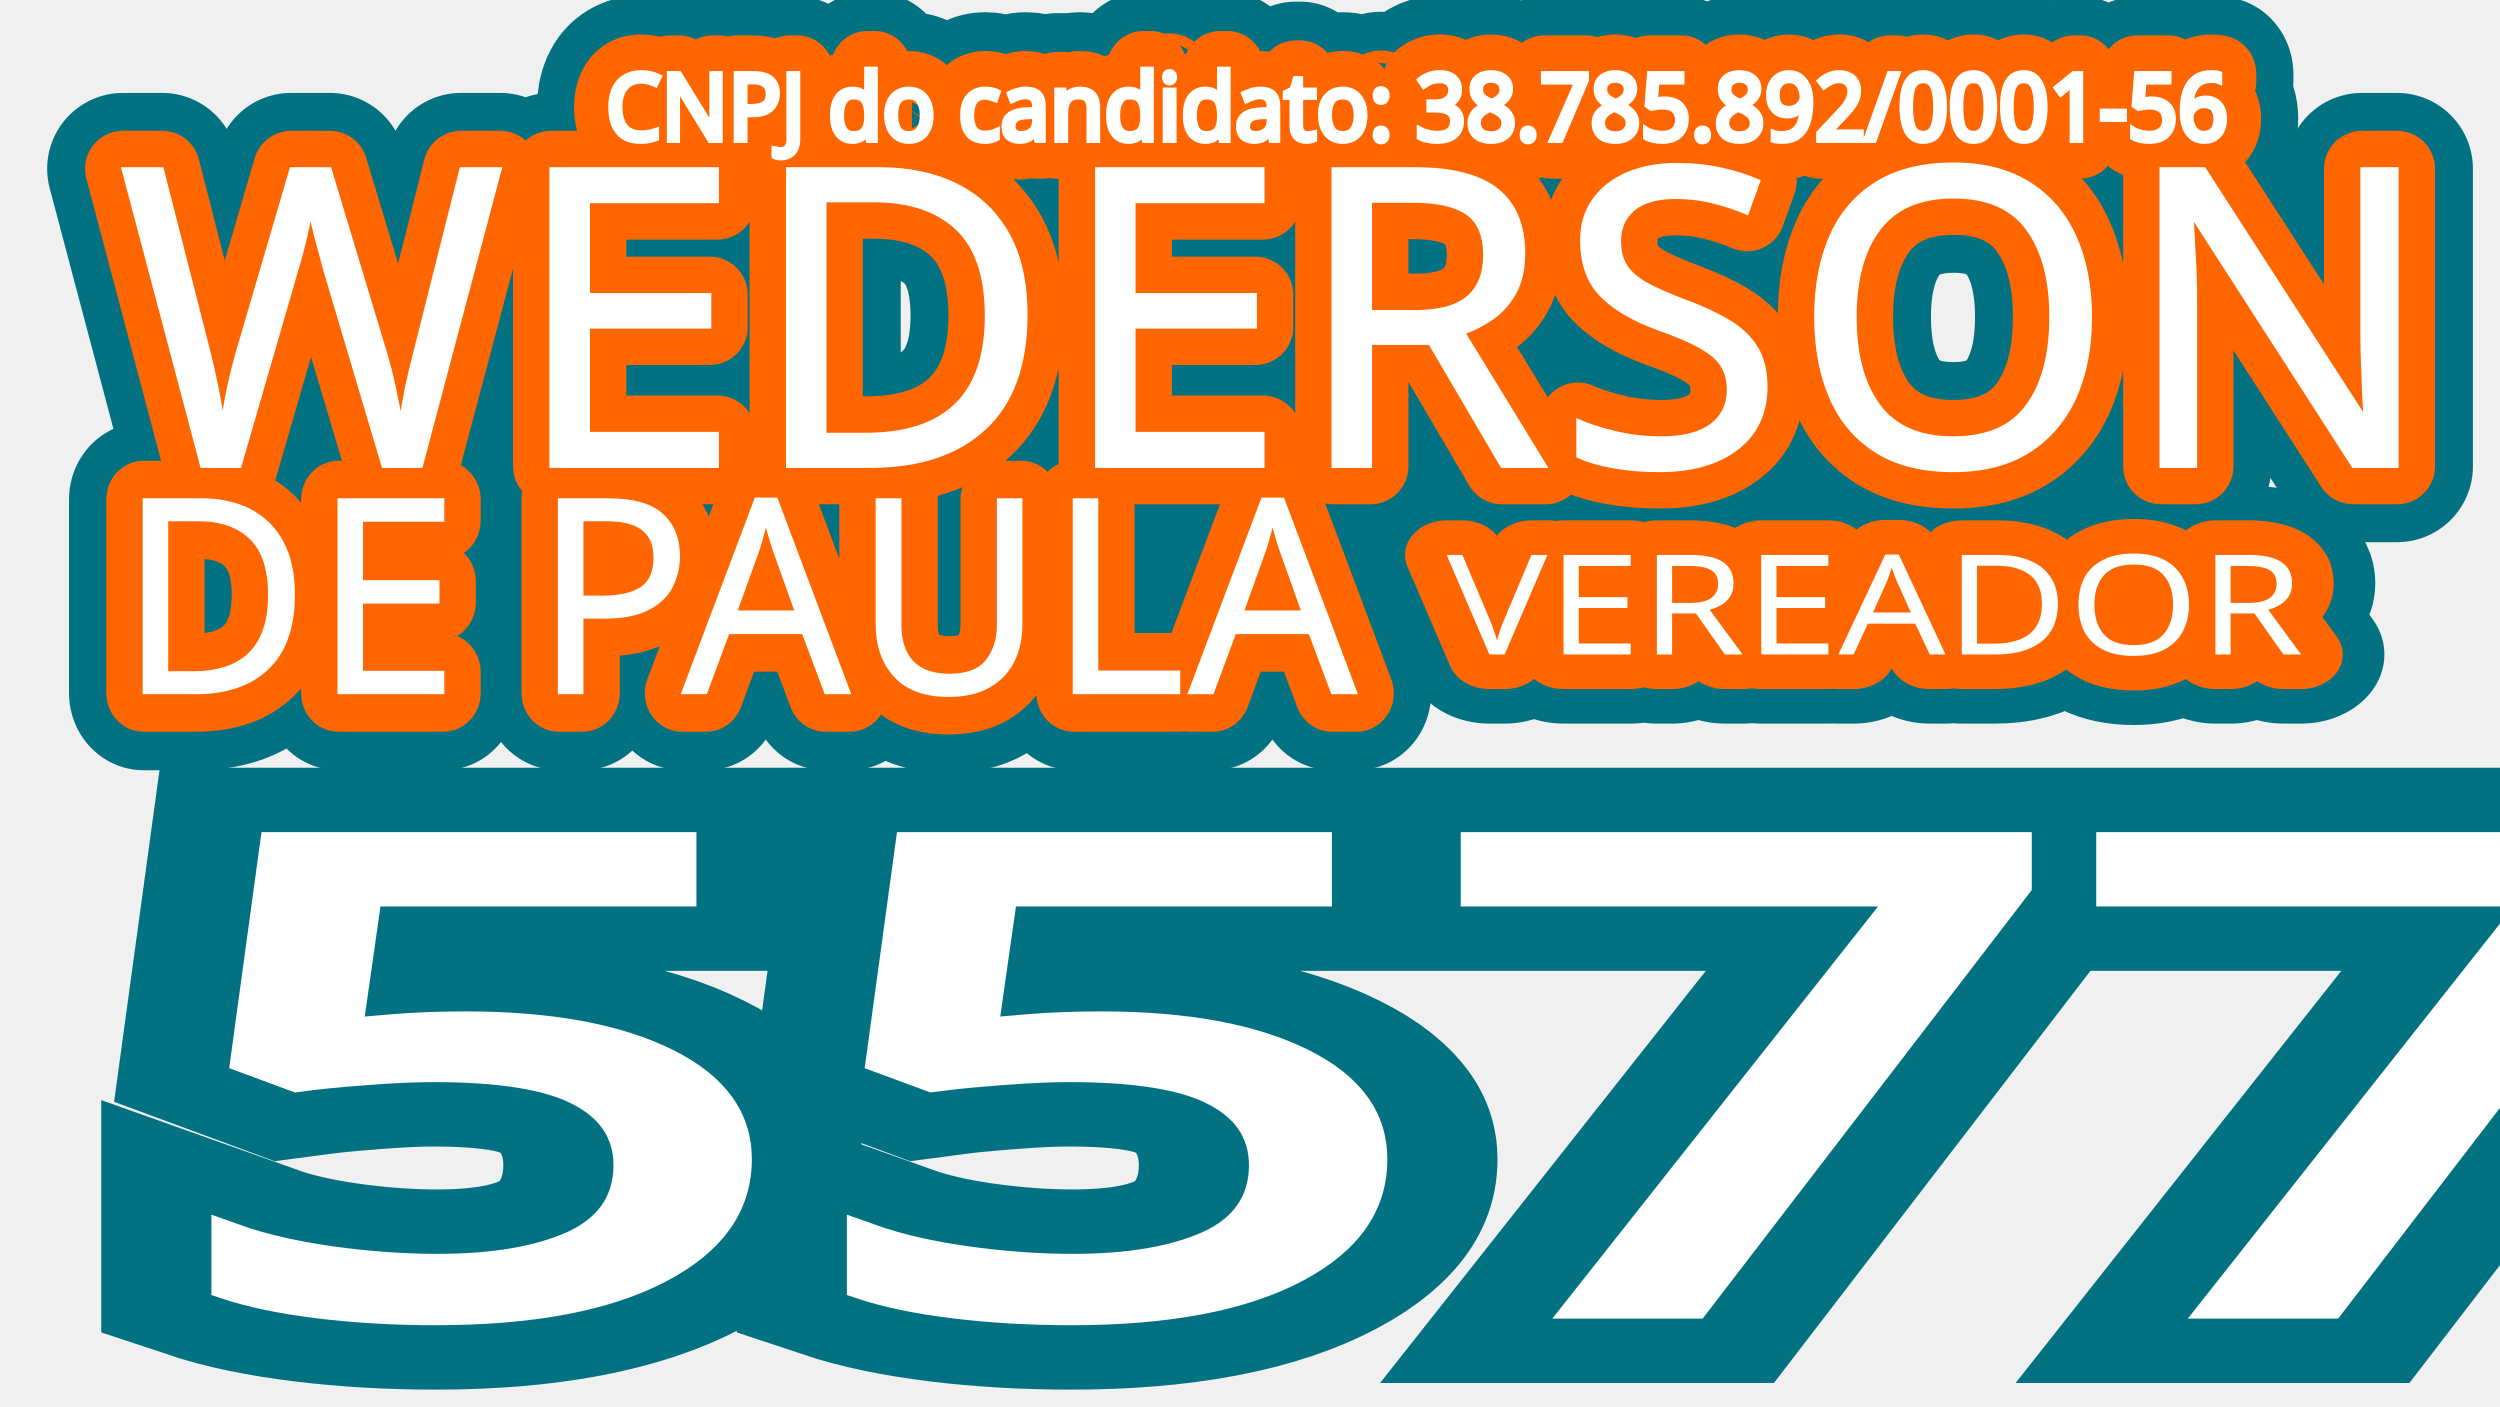
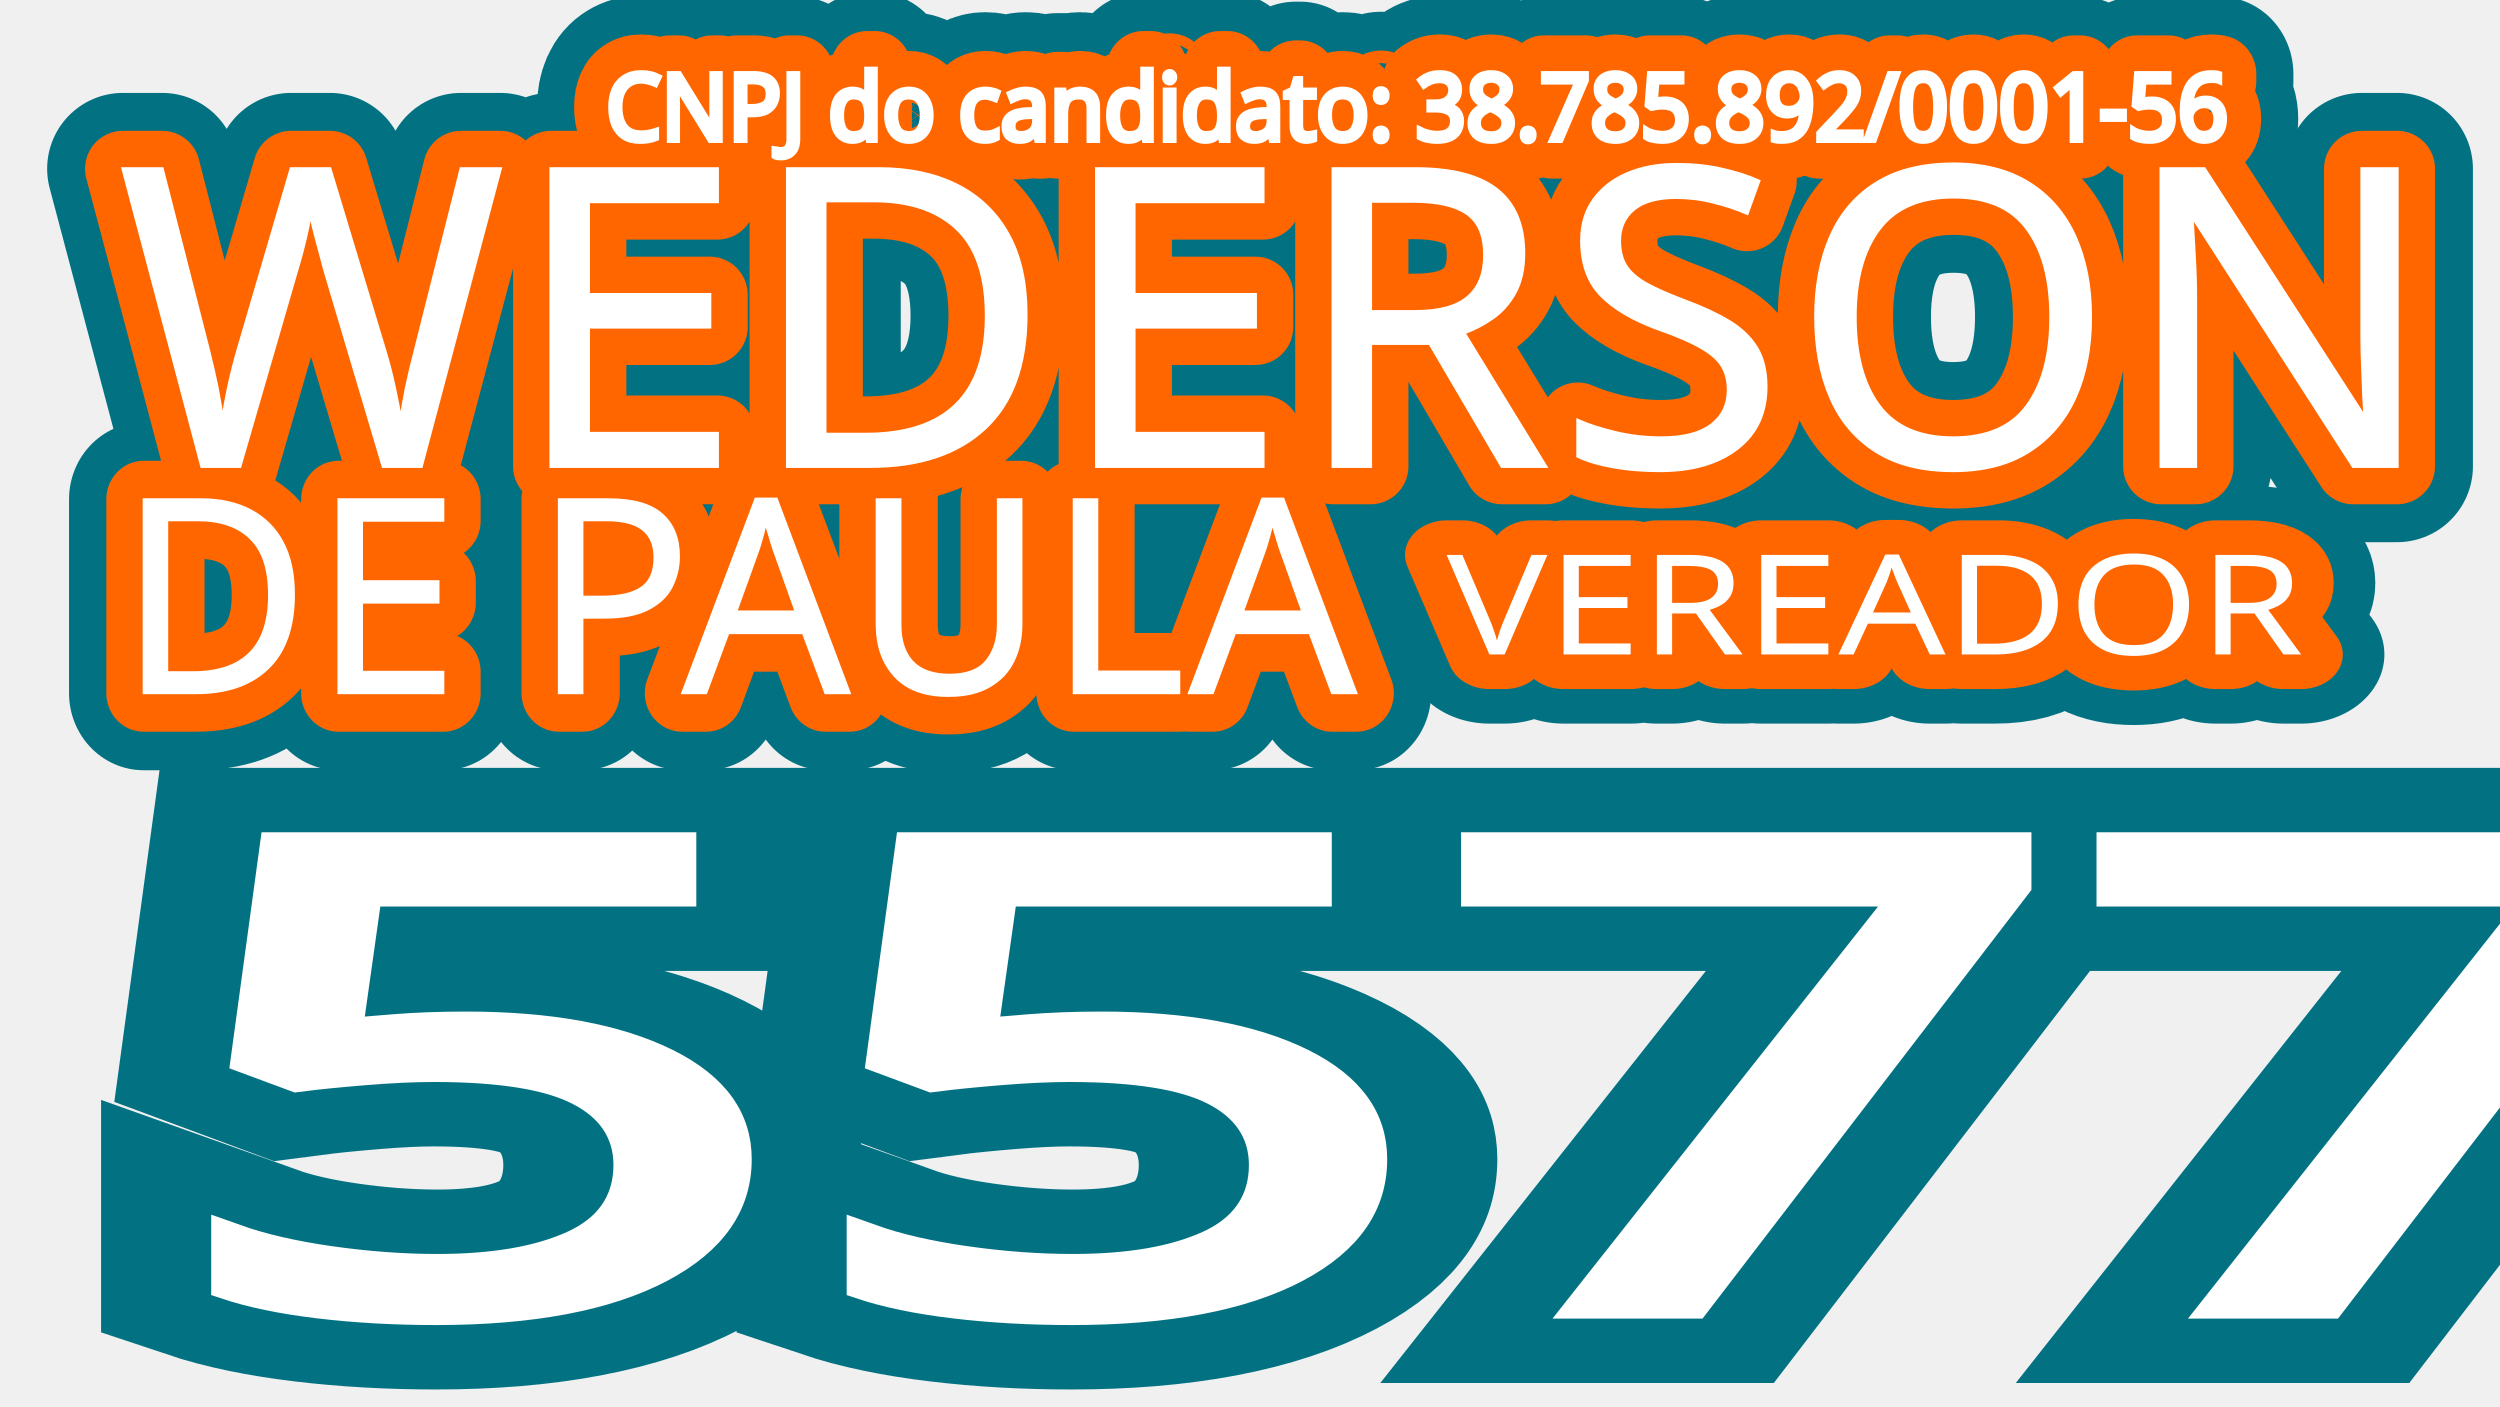
<svg xmlns="http://www.w3.org/2000/svg" xmlns:xlink="http://www.w3.org/1999/xlink" width="853.333" height="480" viewBox="0 0 225.778 127" version="1.1" id="svg8">
  <defs id="defs2">
    <linearGradient id="grad1-7" gradientTransform="scale(2.600976,0.384471)" x1="74.517" y1="923.641" x2="245.439" y2="923.641" gradientUnits="userSpaceOnUse">
      <stop offset="0%" stop-color="#b5500b" stop-opacity="1" id="stop2-8" />
      <stop offset="15%" stop-color="#f07c00" stop-opacity="1" id="stop4-4" />
      <stop offset="23%" stop-color="#f07c00" stop-opacity="1" id="stop6-7" />
      <stop offset="48%" stop-color="#ffcb00" stop-opacity="1" id="stop8-8" />
      <stop offset="100%" stop-color="#ffec00" stop-opacity="1" id="stop10-2" />
    </linearGradient>
    <linearGradient id="grad2-6" gradientTransform="scale(2.560376,0.3905676)" x1="74.899" y1="881.423" x2="251.871" y2="881.423" gradientUnits="userSpaceOnUse">
      <stop offset="0%" stop-color="#f07c00" stop-opacity="1" id="stop17-0" />
      <stop offset="18%" stop-color="#ffcb00" stop-opacity="1" id="stop19-9" />
      <stop offset="100%" stop-color="#ffec00" stop-opacity="1" id="stop21-5" />
    </linearGradient>
    <linearGradient id="grad3-5" gradientTransform="scale(2.384254,0.4194184)" x1="91.537" y1="931.17" x2="268.99" y2="931.17" gradientUnits="userSpaceOnUse">
      <stop offset="0%" stop-color="#003912" stop-opacity="1" id="stop28-5" />
      <stop offset="15%" stop-color="#003912" stop-opacity="1" id="stop30-5" />
      <stop offset="22%" stop-color="#5d6e0a" stop-opacity="1" id="stop32-4" />
      <stop offset="48%" stop-color="#006828" stop-opacity="1" id="stop34-1" />
      <stop offset="100%" stop-color="#b1c900" stop-opacity="1" id="stop36-8" />
    </linearGradient>
    <linearGradient id="grad4-9" gradientTransform="scale(2.321533,0.4307498)" x1="93.172" y1="876.607" x2="279.307" y2="876.607" gradientUnits="userSpaceOnUse">
      <stop offset="0%" stop-color="#003912" stop-opacity="1" id="stop43-6" />
      <stop offset="15%" stop-color="#5d6e0a" stop-opacity="1" id="stop45-9" />
      <stop offset="38%" stop-color="#009035" stop-opacity="1" id="stop47-3" />
      <stop offset="100%" stop-color="#b1c900" stop-opacity="1" id="stop49-4" />
    </linearGradient>
    <linearGradient xlink:href="#grad5" id="grad6-0" x1="609.257" y1="57.303" x2="609.257" y2="202.034" gradientTransform="scale(0.6214543,1.609129)" gradientUnits="userSpaceOnUse" />
    <linearGradient id="linearGradient1132">
      <stop offset="0%" stop-color="#ffcb00" stop-opacity="1" id="stop58-6" />
      <stop offset="8%" stop-color="#e30016" stop-opacity="1" id="stop60-4" />
      <stop offset="32%" stop-color="#f07c00" stop-opacity="1" id="stop62-7" />
      <stop offset="58%" stop-color="#ffcb00" stop-opacity="1" id="stop64-5" />
      <stop offset="78%" stop-color="#e30016" stop-opacity="1" id="stop66-1" />
      <stop offset="94%" stop-color="#000200" stop-opacity="1" id="stop68-6" />
      <stop offset="100%" stop-color="#000200" stop-opacity="1" id="stop70-2" />
    </linearGradient>
    <linearGradient xlink:href="#grad7" id="grad8-2" x1="612.723" y1="52.27" x2="612.723" y2="194.22" gradientTransform="scale(0.617627,1.6191)" gradientUnits="userSpaceOnUse" />
    <linearGradient id="linearGradient1140">
      <stop offset="0%" stop-color="#9d1012" stop-opacity="1" id="stop78-4" />
      <stop offset="30%" stop-color="#e30016" stop-opacity="1" id="stop80-0" />
      <stop offset="41%" stop-color="#e30016" stop-opacity="1" id="stop82-8" />
      <stop offset="56%" stop-color="#9d1012" stop-opacity="1" id="stop84-5" />
      <stop offset="100%" stop-color="#e30016" stop-opacity="1" id="stop86-2" />
    </linearGradient>
    <linearGradient id="linearGradient933">
      <stop offset="0%" stop-color="#b5500b" stop-opacity="1" id="stop923" />
      <stop offset="15%" stop-color="#f07c00" stop-opacity="1" id="stop925" />
      <stop offset="23%" stop-color="#f07c00" stop-opacity="1" id="stop927" />
      <stop offset="48%" stop-color="#ffcb00" stop-opacity="1" id="stop929" />
      <stop offset="100%" stop-color="#ffec00" stop-opacity="1" id="stop931" />
    </linearGradient>
    <linearGradient id="linearGradient943">
      <stop offset="0%" stop-color="#f07c00" stop-opacity="1" id="stop937" />
      <stop offset="18%" stop-color="#ffcb00" stop-opacity="1" id="stop939" />
      <stop offset="100%" stop-color="#ffec00" stop-opacity="1" id="stop941" />
    </linearGradient>
    <linearGradient id="linearGradient957">
      <stop offset="0%" stop-color="#003912" stop-opacity="1" id="stop947" />
      <stop offset="15%" stop-color="#003912" stop-opacity="1" id="stop949" />
      <stop offset="22%" stop-color="#5d6e0a" stop-opacity="1" id="stop951" />
      <stop offset="48%" stop-color="#006828" stop-opacity="1" id="stop953" />
      <stop offset="100%" stop-color="#b1c900" stop-opacity="1" id="stop955" />
    </linearGradient>
    <linearGradient id="linearGradient969">
      <stop offset="0%" stop-color="#003912" stop-opacity="1" id="stop961" />
      <stop offset="15%" stop-color="#5d6e0a" stop-opacity="1" id="stop963" />
      <stop offset="38%" stop-color="#009035" stop-opacity="1" id="stop965" />
      <stop offset="100%" stop-color="#b1c900" stop-opacity="1" id="stop967" />
    </linearGradient>
    <linearGradient xlink:href="#grad5" id="linearGradient990" x1="0" y1="0" x2="0" y2="1" gradientTransform="rotate(46,0.5,0.5)" gradientUnits="objectBoundingBox" />
    <linearGradient xlink:href="#grad7" id="linearGradient1006" x1="0" y1="0" x2="0" y2="1" gradientTransform="rotate(37,0.5,0.5)" gradientUnits="objectBoundingBox" />
    <linearGradient xlink:href="#linearGradient1132" id="linearGradient1721" x1="609.257" y1="57.303" x2="609.257" y2="202.034" gradientTransform="matrix(0.6214543,0,0,1.609129,53.93016,-421.0701)" gradientUnits="userSpaceOnUse" />
    <linearGradient xlink:href="#linearGradient1140" id="linearGradient1723" x1="612.723" y1="52.27" x2="612.723" y2="194.22" gradientTransform="matrix(0.617627,0,0,1.6191,53.93016,-421.0701)" gradientUnits="userSpaceOnUse" />
    <linearGradient xlink:href="#linearGradient1140" id="grad8-1" x1="612.723" y1="52.27" x2="612.723" y2="194.22" gradientTransform="matrix(0.617627,0,0,1.6191,136.794,-316.6846)" gradientUnits="userSpaceOnUse" />
    <linearGradient xlink:href="#linearGradient1132" id="grad6-9" x1="609.257" y1="57.303" x2="609.257" y2="202.034" gradientTransform="matrix(0.6214543,0,0,1.609129,136.794,-316.6846)" gradientUnits="userSpaceOnUse" />
    <linearGradient xlink:href="#linearGradient1140" id="grad8-8" x1="612.723" y1="52.27" x2="612.723" y2="194.22" gradientTransform="matrix(0.617627,0,0,1.6191,-1588.067,-351.3761)" gradientUnits="userSpaceOnUse" />
    <linearGradient xlink:href="#linearGradient1132" id="grad6-5" x1="609.257" y1="57.303" x2="609.257" y2="202.034" gradientTransform="matrix(0.6214543,0,0,1.609129,-1588.067,-351.3761)" gradientUnits="userSpaceOnUse" />
    <linearGradient xlink:href="#linearGradient1140" id="grad8-83" x1="612.723" y1="52.27" x2="612.723" y2="194.22" gradientTransform="matrix(0.2603811,0,0,0.6825852,-384.6008,-21.06146)" gradientUnits="userSpaceOnUse" />
    <linearGradient xlink:href="#linearGradient1132" id="grad6-05" x1="609.257" y1="57.303" x2="609.257" y2="202.034" gradientTransform="matrix(0.2619946,0,0,0.6783814,-384.6008,-21.06146)" gradientUnits="userSpaceOnUse" />
  </defs>
  <g id="layer1" transform="translate(0,-177.9375)">
-     <g id="g1159" transform="matrix(1.294262,0,0,1.294262,-63.4254,-69.79097)">
-       <g id="g1062" transform="matrix(1.931426,0,0,1.931426,-82.34312,-297.7862)">
-         <text xml:space="preserve" style="font-style:normal;font-variant:normal;font-weight:normal;font-stretch:normal;font-size:69.063px;line-height:1.25;font-family:'Baskerville Old Face';-inkscape-font-specification:'Baskerville Old Face';letter-spacing:0px;word-spacing:0px;fill:#000000;fill-opacity:1;stroke:#027283;stroke-width:7.144;stroke-miterlimit:4;stroke-dasharray:none;stroke-opacity:1" x="56.442" y="392.941" id="text1105" transform="scale(1.307568,0.7647788)">
-           <tspan id="tspan1103" x="56.442" y="392.941" style="font-style:normal;font-variant:normal;font-weight:normal;font-stretch:normal;font-size:30.695px;font-family:'Agency FB';-inkscape-font-specification:'Agency FB';fill:#ffffff;stroke:#027283;stroke-width:7.144;stroke-miterlimit:4;stroke-dasharray:none;stroke-opacity:1">55777</tspan>
-         </text>
-         <text xml:space="preserve" style="font-style:normal;font-variant:normal;font-weight:normal;font-stretch:normal;font-size:69.063px;line-height:1.25;font-family:'Baskerville Old Face';-inkscape-font-specification:'Baskerville Old Face';letter-spacing:0px;word-spacing:0px;fill:#000000;fill-opacity:1;stroke:#ffffff;stroke-width:1.058;stroke-miterlimit:4;stroke-dasharray:none;stroke-opacity:1" x="56.442" y="392.941" id="text858-9" transform="scale(1.307568,0.7647788)">
-           <tspan id="tspan856-0" x="56.442" y="392.941" style="font-style:normal;font-variant:normal;font-weight:normal;font-stretch:normal;font-size:30.695px;font-family:'Agency FB';-inkscape-font-specification:'Agency FB';fill:#ffffff;stroke:#ffffff;stroke-width:1.058;stroke-miterlimit:4;stroke-dasharray:none;stroke-opacity:1">55777</tspan>
-         </text>
-       </g>
-       <g id="g1125" style="fill:#ff6600;stroke:#027283;stroke-width:10.583;stroke-linecap:round;stroke-linejoin:round;stroke-miterlimit:4;stroke-dasharray:none;stroke-opacity:1">
-         <text xml:space="preserve" style="font-style:normal;font-variant:normal;font-weight:normal;font-stretch:normal;font-size:20.947px;line-height:1.25;font-family:Arial;-inkscape-font-specification:Arial;letter-spacing:0px;word-spacing:0px;fill:#ff6600;fill-opacity:1;stroke:#027283;stroke-width:10.583;stroke-linecap:round;stroke-linejoin:round;stroke-miterlimit:4;stroke-dasharray:none;stroke-opacity:1" x="57.243" y="223.944" id="text1111">
-           <tspan id="tspan1109" x="57.243" y="223.944" style="font-style:normal;font-variant:normal;font-weight:normal;font-stretch:normal;font-size:29.094px;font-family:'Berlin Sans FB Demi';-inkscape-font-specification:'Berlin Sans FB Demi';letter-spacing:0.327px;word-spacing:3.273px;fill:#ff6600;stroke:#027283;stroke-width:10.583;stroke-linecap:round;stroke-linejoin:round;stroke-miterlimit:4;stroke-dasharray:none;stroke-opacity:1">WEDERSON</tspan>
-         </text>
-         <text xml:space="preserve" style="font-style:normal;font-variant:normal;font-weight:normal;font-stretch:normal;font-size:10.671px;line-height:1.25;font-family:'Baskerville Old Face';-inkscape-font-specification:'Baskerville Old Face';letter-spacing:0px;word-spacing:0px;fill:#ff6600;fill-opacity:1;stroke:#027283;stroke-width:10.583;stroke-linecap:round;stroke-linejoin:round;stroke-miterlimit:4;stroke-dasharray:none;stroke-opacity:1" x="136.633" y="260.181" id="text1115" transform="scale(1.097459,0.9111959)">
-           <tspan id="tspan1113" x="136.633" y="260.181" style="font-style:normal;font-variant:normal;font-weight:normal;font-stretch:normal;font-size:10.671px;font-family:'Baskerville Old Face';-inkscape-font-specification:'Baskerville Old Face';fill:#ff6600;stroke:#027283;stroke-width:10.583;stroke-linecap:round;stroke-linejoin:round;stroke-miterlimit:4;stroke-dasharray:none;stroke-opacity:1">VEREADOR</tspan>
-         </text>
-         <text xml:space="preserve" style="font-style:normal;font-variant:normal;font-weight:normal;font-stretch:normal;font-size:13.419px;line-height:1.25;font-family:Arial;-inkscape-font-specification:Arial;letter-spacing:0px;word-spacing:0px;fill:#ff6600;fill-opacity:1;stroke:#027283;stroke-width:10.583;stroke-linecap:round;stroke-linejoin:round;stroke-miterlimit:4;stroke-dasharray:none;stroke-opacity:1" x="58.173" y="235.954" id="text1119" transform="scale(0.9840652,1.016193)">
-           <tspan id="tspan1117" x="58.173" y="235.954" style="font-style:normal;font-variant:normal;font-weight:normal;font-stretch:normal;font-size:18.637px;font-family:'Berlin Sans FB Demi';-inkscape-font-specification:'Berlin Sans FB Demi';letter-spacing:0.21px;word-spacing:2.097px;fill:#ff6600;stroke:#027283;stroke-width:10.583;stroke-linecap:round;stroke-linejoin:round;stroke-miterlimit:4;stroke-dasharray:none;stroke-opacity:1">DE PAULA</tspan>
-         </text>
-         <text xml:space="preserve" style="font-style:normal;font-variant:normal;font-weight:normal;font-stretch:normal;font-size:14.113px;line-height:1.25;font-family:'Baskerville Old Face';-inkscape-font-specification:'Baskerville Old Face';letter-spacing:0px;word-spacing:0px;fill:#ff6600;fill-opacity:1;stroke:#027283;stroke-width:10.583;stroke-linecap:round;stroke-linejoin:round;stroke-miterlimit:4;stroke-dasharray:none;stroke-opacity:1" x="93.32" y="196.747" id="text1123" transform="scale(0.9780336,1.02246)">
-           <tspan id="tspan1121" x="93.32" y="196.747" style="font-size:6.273px;fill:#ff6600;stroke:#027283;stroke-width:10.583;stroke-linecap:round;stroke-linejoin:round;stroke-miterlimit:4;stroke-dasharray:none;stroke-opacity:1">CNPJ do candidato: 38.785.892/0001-56</tspan>
-         </text>
-       </g>
-       <g id="g1090" style="fill:#ff6600;stroke:#ff6600;stroke-width:5.292;stroke-linecap:round;stroke-linejoin:round;stroke-miterlimit:4;stroke-dasharray:none;stroke-opacity:1">
-         <text xml:space="preserve" style="font-style:normal;font-variant:normal;font-weight:normal;font-stretch:normal;font-size:20.947px;line-height:1.25;font-family:Arial;-inkscape-font-specification:Arial;letter-spacing:0px;word-spacing:0px;fill:#ff6600;fill-opacity:1;stroke:#ff6600;stroke-width:5.292;stroke-linecap:round;stroke-linejoin:round;stroke-miterlimit:4;stroke-dasharray:none;stroke-opacity:1" x="57.243" y="223.944" id="text1076">
-           <tspan id="tspan1074" x="57.243" y="223.944" style="font-style:normal;font-variant:normal;font-weight:normal;font-stretch:normal;font-size:29.094px;font-family:'Berlin Sans FB Demi';-inkscape-font-specification:'Berlin Sans FB Demi';letter-spacing:0.327px;word-spacing:3.273px;fill:#ff6600;stroke:#ff6600;stroke-width:5.292;stroke-linecap:round;stroke-linejoin:round;stroke-miterlimit:4;stroke-dasharray:none;stroke-opacity:1">WEDERSON</tspan>
-         </text>
-         <text xml:space="preserve" style="font-style:normal;font-variant:normal;font-weight:normal;font-stretch:normal;font-size:10.671px;line-height:1.25;font-family:'Baskerville Old Face';-inkscape-font-specification:'Baskerville Old Face';letter-spacing:0px;word-spacing:0px;fill:#ff6600;fill-opacity:1;stroke:#ff6600;stroke-width:5.292;stroke-linecap:round;stroke-linejoin:round;stroke-miterlimit:4;stroke-dasharray:none;stroke-opacity:1" x="136.633" y="260.181" id="text1080" transform="scale(1.097459,0.9111959)">
-           <tspan id="tspan1078" x="136.633" y="260.181" style="font-style:normal;font-variant:normal;font-weight:normal;font-stretch:normal;font-size:10.671px;font-family:'Baskerville Old Face';-inkscape-font-specification:'Baskerville Old Face';fill:#ff6600;stroke:#ff6600;stroke-width:5.292;stroke-linecap:round;stroke-linejoin:round;stroke-miterlimit:4;stroke-dasharray:none;stroke-opacity:1">VEREADOR</tspan>
-         </text>
-         <text xml:space="preserve" style="font-style:normal;font-variant:normal;font-weight:normal;font-stretch:normal;font-size:13.419px;line-height:1.25;font-family:Arial;-inkscape-font-specification:Arial;letter-spacing:0px;word-spacing:0px;fill:#ff6600;fill-opacity:1;stroke:#ff6600;stroke-width:5.292;stroke-linecap:round;stroke-linejoin:round;stroke-miterlimit:4;stroke-dasharray:none;stroke-opacity:1" x="58.173" y="235.954" id="text1084" transform="scale(0.9840652,1.016193)">
-           <tspan id="tspan1082" x="58.173" y="235.954" style="font-style:normal;font-variant:normal;font-weight:normal;font-stretch:normal;font-size:18.637px;font-family:'Berlin Sans FB Demi';-inkscape-font-specification:'Berlin Sans FB Demi';letter-spacing:0.21px;word-spacing:2.097px;fill:#ff6600;stroke:#ff6600;stroke-width:5.292;stroke-linecap:round;stroke-linejoin:round;stroke-miterlimit:4;stroke-dasharray:none;stroke-opacity:1">DE PAULA</tspan>
-         </text>
-         <text xml:space="preserve" style="font-style:normal;font-variant:normal;font-weight:normal;font-stretch:normal;font-size:14.113px;line-height:1.25;font-family:'Baskerville Old Face';-inkscape-font-specification:'Baskerville Old Face';letter-spacing:0px;word-spacing:0px;fill:#ff6600;fill-opacity:1;stroke:#ff6600;stroke-width:5.292;stroke-linecap:round;stroke-linejoin:round;stroke-miterlimit:4;stroke-dasharray:none;stroke-opacity:1" x="93.32" y="196.747" id="text1088" transform="scale(0.9780336,1.02246)">
-           <tspan id="tspan1086" x="93.32" y="196.747" style="font-size:6.273px;fill:#ff6600;stroke:#ff6600;stroke-width:5.292;stroke-linecap:round;stroke-linejoin:round;stroke-miterlimit:4;stroke-dasharray:none;stroke-opacity:1">CNPJ do candidato: 38.785.892/0001-56</tspan>
-         </text>
-       </g>
-       <g id="g1072">
-         <text xml:space="preserve" style="font-style:normal;font-variant:normal;font-weight:normal;font-stretch:normal;font-size:20.947px;line-height:1.25;font-family:Arial;-inkscape-font-specification:Arial;letter-spacing:0px;word-spacing:0px;fill:#000000;fill-opacity:1;stroke:none;stroke-width:0.218;stroke-miterlimit:4;stroke-dasharray:none" x="57.243" y="223.944" id="text830">
-           <tspan id="tspan828" x="57.243" y="223.944" style="font-style:normal;font-variant:normal;font-weight:normal;font-stretch:normal;font-size:29.094px;font-family:'Berlin Sans FB Demi';-inkscape-font-specification:'Berlin Sans FB Demi';letter-spacing:0.327px;word-spacing:3.273px;fill:#ffffff;stroke:#ffffff;stroke-width:0.218;stroke-miterlimit:4;stroke-dasharray:none;stroke-opacity:1">WEDERSON</tspan>
-         </text>
-         <text xml:space="preserve" style="font-style:normal;font-variant:normal;font-weight:normal;font-stretch:normal;font-size:10.671px;line-height:1.25;font-family:'Baskerville Old Face';-inkscape-font-specification:'Baskerville Old Face';letter-spacing:0px;word-spacing:0px;fill:#000000;fill-opacity:1;stroke:none;stroke-width:0.373" x="136.633" y="260.181" id="text858" transform="scale(1.097459,0.9111959)">
-           <tspan id="tspan856" x="136.633" y="260.181" style="font-style:normal;font-variant:normal;font-weight:normal;font-stretch:normal;font-size:10.671px;font-family:'Baskerville Old Face';-inkscape-font-specification:'Baskerville Old Face';fill:#ffffff;stroke-width:0.373">VEREADOR</tspan>
-         </text>
-         <text xml:space="preserve" style="font-style:normal;font-variant:normal;font-weight:normal;font-stretch:normal;font-size:13.419px;line-height:1.25;font-family:Arial;-inkscape-font-specification:Arial;letter-spacing:0px;word-spacing:0px;fill:#000000;fill-opacity:1;stroke:none;stroke-width:0.14;stroke-miterlimit:4;stroke-dasharray:none" x="58.173" y="235.954" id="text830-3" transform="scale(0.9840652,1.016193)">
-           <tspan id="tspan828-1" x="58.173" y="235.954" style="font-style:normal;font-variant:normal;font-weight:normal;font-stretch:normal;font-size:18.637px;font-family:'Berlin Sans FB Demi';-inkscape-font-specification:'Berlin Sans FB Demi';letter-spacing:0.21px;word-spacing:2.097px;fill:#ffffff;stroke:#ffffff;stroke-width:0.14;stroke-miterlimit:4;stroke-dasharray:none;stroke-opacity:1">DE PAULA</tspan>
-         </text>
-         <text xml:space="preserve" style="font-style:normal;font-variant:normal;font-weight:normal;font-stretch:normal;font-size:14.113px;line-height:1.25;font-family:'Baskerville Old Face';-inkscape-font-specification:'Baskerville Old Face';letter-spacing:0px;word-spacing:0px;fill:#000000;fill-opacity:1;stroke:#ffffff;stroke-width:0.426;stroke-miterlimit:4;stroke-dasharray:none;stroke-opacity:1" x="93.32" y="196.747" id="text858-8-4" transform="scale(0.9780336,1.02246)">
-           <tspan id="tspan856-4-1" x="93.32" y="196.747" style="font-size:6.273px;fill:#ffffff;stroke:#ffffff;stroke-width:0.426;stroke-miterlimit:4;stroke-dasharray:none;stroke-opacity:1">CNPJ do candidato: 38.785.892/0001-56</tspan>
-         </text>
-       </g>
+     <text xml:space="preserve" style="font-style:normal;font-variant:normal;font-weight:normal;font-stretch:normal;font-size:172.642px;line-height:1.25;font-family:'Baskerville Old Face';-inkscape-font-specification:'Baskerville Old Face';letter-spacing:0px;word-spacing:0px;fill:#000000;fill-opacity:1;stroke:#027283;stroke-width:17.858;stroke-miterlimit:4;stroke-dasharray:none;stroke-opacity:1" x="11.081" y="387.051" id="text1105" transform="scale(1.307568,0.7647787)">
+       <tspan id="tspan1103" x="11.081" y="387.051" style="font-style:normal;font-variant:normal;font-weight:normal;font-stretch:normal;font-size:76.73px;font-family:'Agency FB';-inkscape-font-specification:'Agency FB';fill:#ffffff;stroke:#027283;stroke-width:17.858;stroke-miterlimit:4;stroke-dasharray:none;stroke-opacity:1">55777</tspan>
+     </text>
+     <text xml:space="preserve" style="font-style:normal;font-variant:normal;font-weight:normal;font-stretch:normal;font-size:172.642px;line-height:1.25;font-family:'Baskerville Old Face';-inkscape-font-specification:'Baskerville Old Face';letter-spacing:0px;word-spacing:0px;fill:#000000;fill-opacity:1;stroke:#ffffff;stroke-width:2.645;stroke-miterlimit:4;stroke-dasharray:none;stroke-opacity:1" x="11.081" y="387.051" id="text858-9" transform="scale(1.307568,0.7647787)">
+       <tspan id="tspan856-0" x="11.081" y="387.051" style="font-style:normal;font-variant:normal;font-weight:normal;font-stretch:normal;font-size:76.73px;font-family:'Agency FB';-inkscape-font-specification:'Agency FB';fill:#ffffff;stroke:#ffffff;stroke-width:2.645;stroke-miterlimit:4;stroke-dasharray:none;stroke-opacity:1">55777</tspan>
+     </text>
+     <g id="g1125" style="fill:#ff6600;stroke:#027283;stroke-width:10.583;stroke-linecap:round;stroke-linejoin:round;stroke-miterlimit:4;stroke-dasharray:none;stroke-opacity:1" transform="matrix(1.294262,0,0,1.294262,-63.4254,-69.79097)">
+       <text xml:space="preserve" style="font-style:normal;font-variant:normal;font-weight:normal;font-stretch:normal;font-size:20.947px;line-height:1.25;font-family:Arial;-inkscape-font-specification:Arial;letter-spacing:0px;word-spacing:0px;fill:#ff6600;fill-opacity:1;stroke:#027283;stroke-width:10.583;stroke-linecap:round;stroke-linejoin:round;stroke-miterlimit:4;stroke-dasharray:none;stroke-opacity:1" x="57.243" y="223.944" id="text1111">
+         <tspan id="tspan1109" x="57.243" y="223.944" style="font-style:normal;font-variant:normal;font-weight:normal;font-stretch:normal;font-size:29.094px;font-family:'Berlin Sans FB Demi';-inkscape-font-specification:'Berlin Sans FB Demi';letter-spacing:0.327px;word-spacing:3.273px;fill:#ff6600;stroke:#027283;stroke-width:10.583;stroke-linecap:round;stroke-linejoin:round;stroke-miterlimit:4;stroke-dasharray:none;stroke-opacity:1">WEDERSON</tspan>
+       </text>
+       <text xml:space="preserve" style="font-style:normal;font-variant:normal;font-weight:normal;font-stretch:normal;font-size:10.671px;line-height:1.25;font-family:'Baskerville Old Face';-inkscape-font-specification:'Baskerville Old Face';letter-spacing:0px;word-spacing:0px;fill:#ff6600;fill-opacity:1;stroke:#027283;stroke-width:10.583;stroke-linecap:round;stroke-linejoin:round;stroke-miterlimit:4;stroke-dasharray:none;stroke-opacity:1" x="136.633" y="260.181" id="text1115" transform="scale(1.097459,0.9111959)">
+         <tspan id="tspan1113" x="136.633" y="260.181" style="font-style:normal;font-variant:normal;font-weight:normal;font-stretch:normal;font-size:10.671px;font-family:'Baskerville Old Face';-inkscape-font-specification:'Baskerville Old Face';fill:#ff6600;stroke:#027283;stroke-width:10.583;stroke-linecap:round;stroke-linejoin:round;stroke-miterlimit:4;stroke-dasharray:none;stroke-opacity:1">VEREADOR</tspan>
+       </text>
+       <text xml:space="preserve" style="font-style:normal;font-variant:normal;font-weight:normal;font-stretch:normal;font-size:13.419px;line-height:1.25;font-family:Arial;-inkscape-font-specification:Arial;letter-spacing:0px;word-spacing:0px;fill:#ff6600;fill-opacity:1;stroke:#027283;stroke-width:10.583;stroke-linecap:round;stroke-linejoin:round;stroke-miterlimit:4;stroke-dasharray:none;stroke-opacity:1" x="58.173" y="235.954" id="text1119" transform="scale(0.9840652,1.016193)">
+         <tspan id="tspan1117" x="58.173" y="235.954" style="font-style:normal;font-variant:normal;font-weight:normal;font-stretch:normal;font-size:18.637px;font-family:'Berlin Sans FB Demi';-inkscape-font-specification:'Berlin Sans FB Demi';letter-spacing:0.21px;word-spacing:2.097px;fill:#ff6600;stroke:#027283;stroke-width:10.583;stroke-linecap:round;stroke-linejoin:round;stroke-miterlimit:4;stroke-dasharray:none;stroke-opacity:1">DE PAULA</tspan>
+       </text>
+       <text xml:space="preserve" style="font-style:normal;font-variant:normal;font-weight:normal;font-stretch:normal;font-size:14.113px;line-height:1.25;font-family:'Baskerville Old Face';-inkscape-font-specification:'Baskerville Old Face';letter-spacing:0px;word-spacing:0px;fill:#ff6600;fill-opacity:1;stroke:#027283;stroke-width:10.583;stroke-linecap:round;stroke-linejoin:round;stroke-miterlimit:4;stroke-dasharray:none;stroke-opacity:1" x="93.32" y="196.747" id="text1123" transform="scale(0.9780336,1.02246)">
+         <tspan id="tspan1121" x="93.32" y="196.747" style="font-size:6.273px;fill:#ff6600;stroke:#027283;stroke-width:10.583;stroke-linecap:round;stroke-linejoin:round;stroke-miterlimit:4;stroke-dasharray:none;stroke-opacity:1">CNPJ do candidato: 38.785.892/0001-56</tspan>
+       </text>
+     </g>
+     <g id="g1090" style="fill:#ff6600;stroke:#ff6600;stroke-width:5.292;stroke-linecap:round;stroke-linejoin:round;stroke-miterlimit:4;stroke-dasharray:none;stroke-opacity:1" transform="matrix(1.294262,0,0,1.294262,-63.4254,-69.79097)">
+       <text xml:space="preserve" style="font-style:normal;font-variant:normal;font-weight:normal;font-stretch:normal;font-size:20.947px;line-height:1.25;font-family:Arial;-inkscape-font-specification:Arial;letter-spacing:0px;word-spacing:0px;fill:#ff6600;fill-opacity:1;stroke:#ff6600;stroke-width:5.292;stroke-linecap:round;stroke-linejoin:round;stroke-miterlimit:4;stroke-dasharray:none;stroke-opacity:1" x="57.243" y="223.944" id="text1076">
+         <tspan id="tspan1074" x="57.243" y="223.944" style="font-style:normal;font-variant:normal;font-weight:normal;font-stretch:normal;font-size:29.094px;font-family:'Berlin Sans FB Demi';-inkscape-font-specification:'Berlin Sans FB Demi';letter-spacing:0.327px;word-spacing:3.273px;fill:#ff6600;stroke:#ff6600;stroke-width:5.292;stroke-linecap:round;stroke-linejoin:round;stroke-miterlimit:4;stroke-dasharray:none;stroke-opacity:1">WEDERSON</tspan>
+       </text>
+       <text xml:space="preserve" style="font-style:normal;font-variant:normal;font-weight:normal;font-stretch:normal;font-size:10.671px;line-height:1.25;font-family:'Baskerville Old Face';-inkscape-font-specification:'Baskerville Old Face';letter-spacing:0px;word-spacing:0px;fill:#ff6600;fill-opacity:1;stroke:#ff6600;stroke-width:5.292;stroke-linecap:round;stroke-linejoin:round;stroke-miterlimit:4;stroke-dasharray:none;stroke-opacity:1" x="136.633" y="260.181" id="text1080" transform="scale(1.097459,0.9111959)">
+         <tspan id="tspan1078" x="136.633" y="260.181" style="font-style:normal;font-variant:normal;font-weight:normal;font-stretch:normal;font-size:10.671px;font-family:'Baskerville Old Face';-inkscape-font-specification:'Baskerville Old Face';fill:#ff6600;stroke:#ff6600;stroke-width:5.292;stroke-linecap:round;stroke-linejoin:round;stroke-miterlimit:4;stroke-dasharray:none;stroke-opacity:1">VEREADOR</tspan>
+       </text>
+       <text xml:space="preserve" style="font-style:normal;font-variant:normal;font-weight:normal;font-stretch:normal;font-size:13.419px;line-height:1.25;font-family:Arial;-inkscape-font-specification:Arial;letter-spacing:0px;word-spacing:0px;fill:#ff6600;fill-opacity:1;stroke:#ff6600;stroke-width:5.292;stroke-linecap:round;stroke-linejoin:round;stroke-miterlimit:4;stroke-dasharray:none;stroke-opacity:1" x="58.173" y="235.954" id="text1084" transform="scale(0.9840652,1.016193)">
+         <tspan id="tspan1082" x="58.173" y="235.954" style="font-style:normal;font-variant:normal;font-weight:normal;font-stretch:normal;font-size:18.637px;font-family:'Berlin Sans FB Demi';-inkscape-font-specification:'Berlin Sans FB Demi';letter-spacing:0.21px;word-spacing:2.097px;fill:#ff6600;stroke:#ff6600;stroke-width:5.292;stroke-linecap:round;stroke-linejoin:round;stroke-miterlimit:4;stroke-dasharray:none;stroke-opacity:1">DE PAULA</tspan>
+       </text>
+       <text xml:space="preserve" style="font-style:normal;font-variant:normal;font-weight:normal;font-stretch:normal;font-size:14.113px;line-height:1.25;font-family:'Baskerville Old Face';-inkscape-font-specification:'Baskerville Old Face';letter-spacing:0px;word-spacing:0px;fill:#ff6600;fill-opacity:1;stroke:#ff6600;stroke-width:5.292;stroke-linecap:round;stroke-linejoin:round;stroke-miterlimit:4;stroke-dasharray:none;stroke-opacity:1" x="93.32" y="196.747" id="text1088" transform="scale(0.9780336,1.02246)">
+         <tspan id="tspan1086" x="93.32" y="196.747" style="font-size:6.273px;fill:#ff6600;stroke:#ff6600;stroke-width:5.292;stroke-linecap:round;stroke-linejoin:round;stroke-miterlimit:4;stroke-dasharray:none;stroke-opacity:1">CNPJ do candidato: 38.785.892/0001-56</tspan>
+       </text>
+     </g>
+     <g id="g1072" transform="matrix(1.294262,0,0,1.294262,-63.4254,-69.79097)">
+       <text xml:space="preserve" style="font-style:normal;font-variant:normal;font-weight:normal;font-stretch:normal;font-size:20.947px;line-height:1.25;font-family:Arial;-inkscape-font-specification:Arial;letter-spacing:0px;word-spacing:0px;fill:#000000;fill-opacity:1;stroke:none;stroke-width:0.218;stroke-miterlimit:4;stroke-dasharray:none" x="57.243" y="223.944" id="text830">
+         <tspan id="tspan828" x="57.243" y="223.944" style="font-style:normal;font-variant:normal;font-weight:normal;font-stretch:normal;font-size:29.094px;font-family:'Berlin Sans FB Demi';-inkscape-font-specification:'Berlin Sans FB Demi';letter-spacing:0.327px;word-spacing:3.273px;fill:#ffffff;stroke:#ffffff;stroke-width:0.218;stroke-miterlimit:4;stroke-dasharray:none;stroke-opacity:1">WEDERSON</tspan>
+       </text>
+       <text xml:space="preserve" style="font-style:normal;font-variant:normal;font-weight:normal;font-stretch:normal;font-size:10.671px;line-height:1.25;font-family:'Baskerville Old Face';-inkscape-font-specification:'Baskerville Old Face';letter-spacing:0px;word-spacing:0px;fill:#000000;fill-opacity:1;stroke:none;stroke-width:0.373" x="136.633" y="260.181" id="text858" transform="scale(1.097459,0.9111959)">
+         <tspan id="tspan856" x="136.633" y="260.181" style="font-style:normal;font-variant:normal;font-weight:normal;font-stretch:normal;font-size:10.671px;font-family:'Baskerville Old Face';-inkscape-font-specification:'Baskerville Old Face';fill:#ffffff;stroke-width:0.373">VEREADOR</tspan>
+       </text>
+       <text xml:space="preserve" style="font-style:normal;font-variant:normal;font-weight:normal;font-stretch:normal;font-size:13.419px;line-height:1.25;font-family:Arial;-inkscape-font-specification:Arial;letter-spacing:0px;word-spacing:0px;fill:#000000;fill-opacity:1;stroke:none;stroke-width:0.14;stroke-miterlimit:4;stroke-dasharray:none" x="58.173" y="235.954" id="text830-3" transform="scale(0.9840652,1.016193)">
+         <tspan id="tspan828-1" x="58.173" y="235.954" style="font-style:normal;font-variant:normal;font-weight:normal;font-stretch:normal;font-size:18.637px;font-family:'Berlin Sans FB Demi';-inkscape-font-specification:'Berlin Sans FB Demi';letter-spacing:0.21px;word-spacing:2.097px;fill:#ffffff;stroke:#ffffff;stroke-width:0.14;stroke-miterlimit:4;stroke-dasharray:none;stroke-opacity:1">DE PAULA</tspan>
+       </text>
+       <text xml:space="preserve" style="font-style:normal;font-variant:normal;font-weight:normal;font-stretch:normal;font-size:14.113px;line-height:1.25;font-family:'Baskerville Old Face';-inkscape-font-specification:'Baskerville Old Face';letter-spacing:0px;word-spacing:0px;fill:#000000;fill-opacity:1;stroke:#ffffff;stroke-width:0.426;stroke-miterlimit:4;stroke-dasharray:none;stroke-opacity:1" x="93.32" y="196.747" id="text858-8-4" transform="scale(0.9780336,1.02246)">
+         <tspan id="tspan856-4-1" x="93.32" y="196.747" style="font-size:6.273px;fill:#ffffff;stroke:#ffffff;stroke-width:0.426;stroke-miterlimit:4;stroke-dasharray:none;stroke-opacity:1">CNPJ do candidato: 38.785.892/0001-56</tspan>
+       </text>
    </g>
  </g>
</svg>
